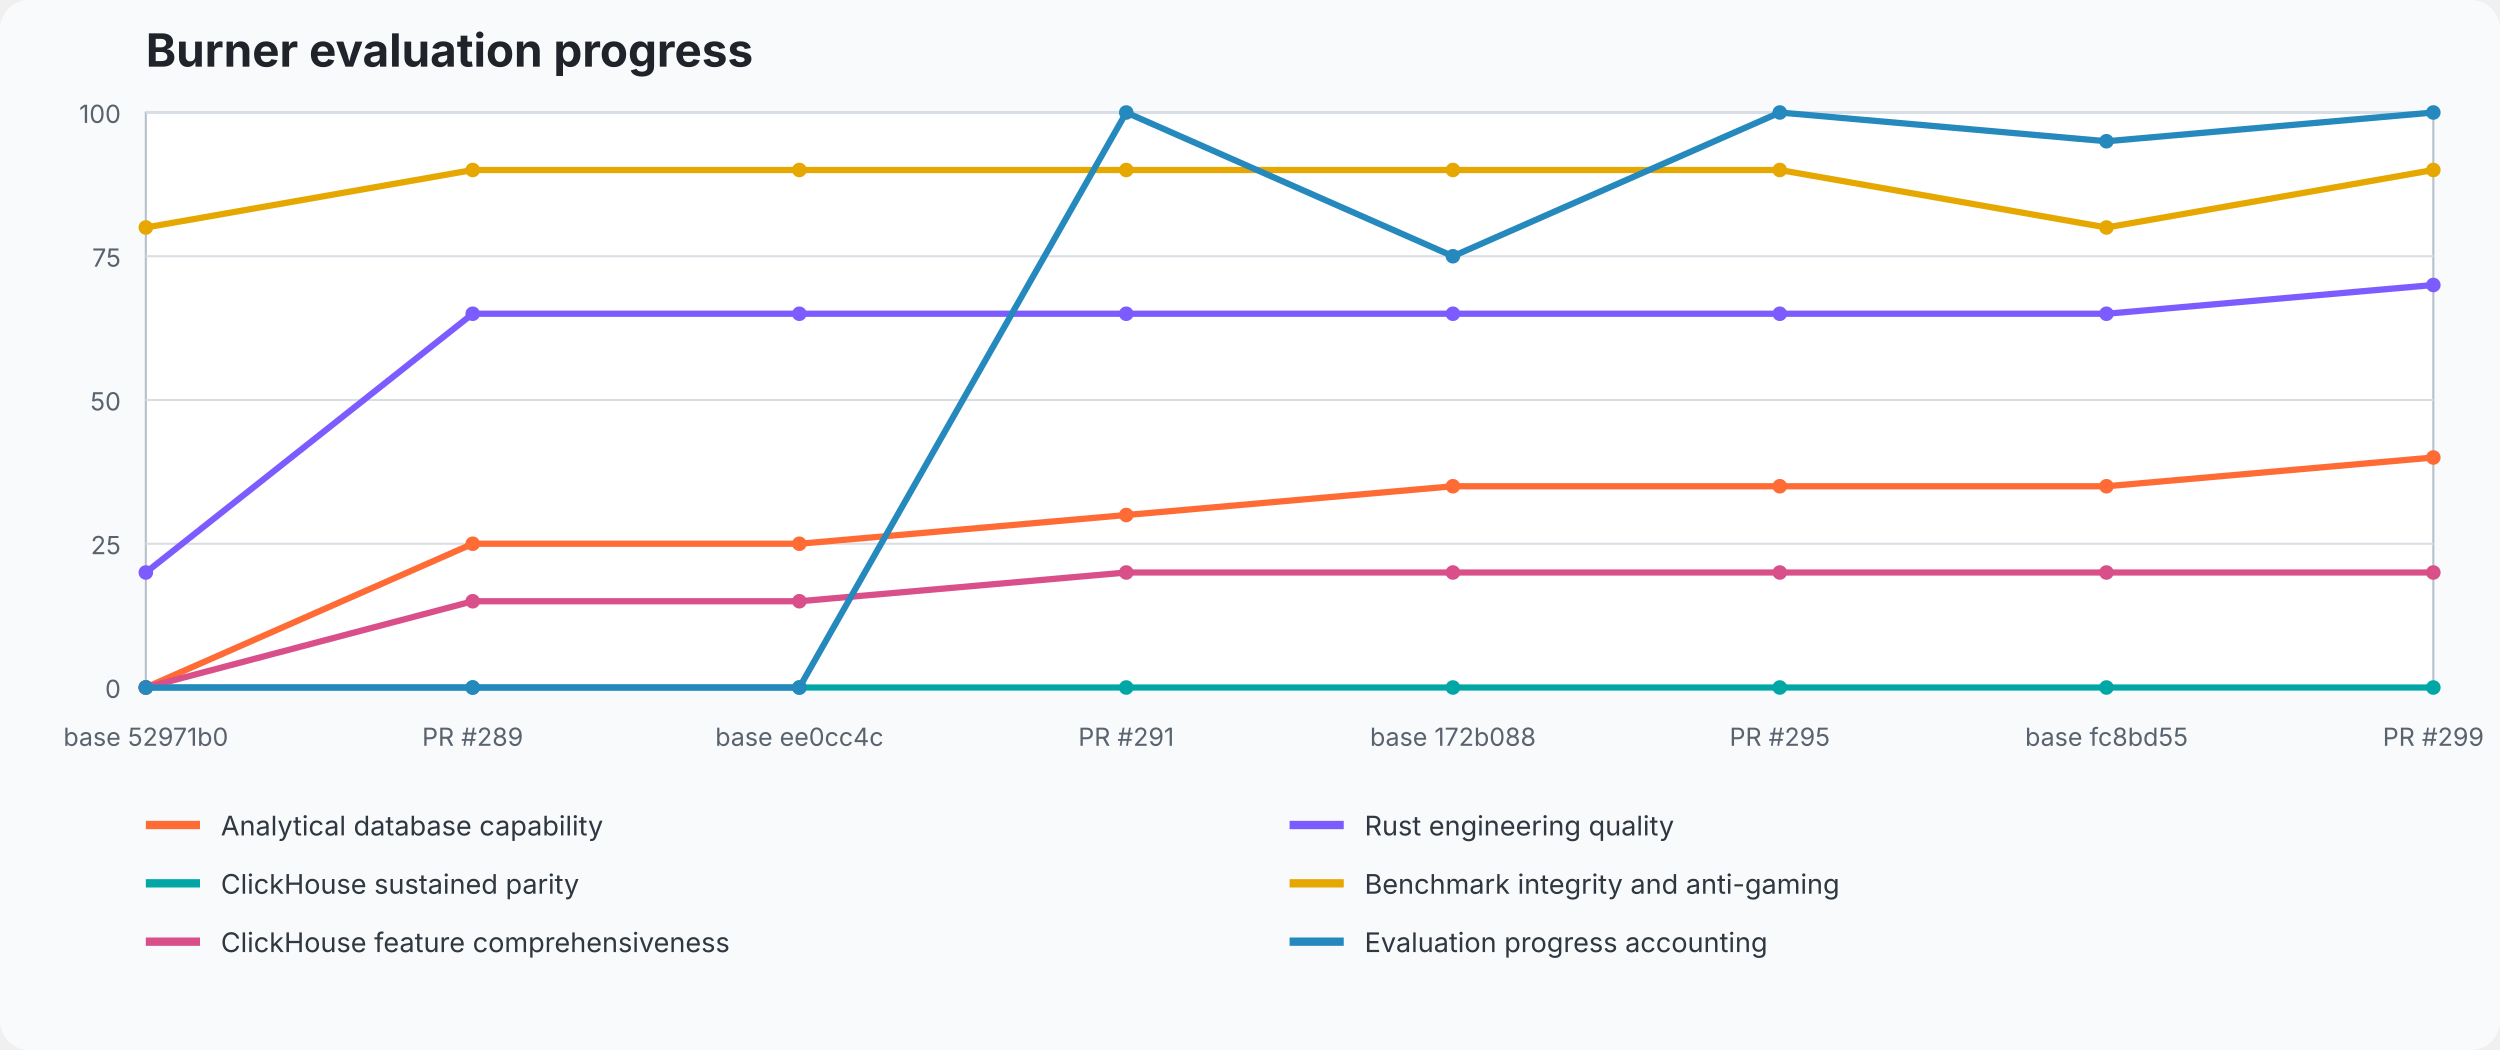
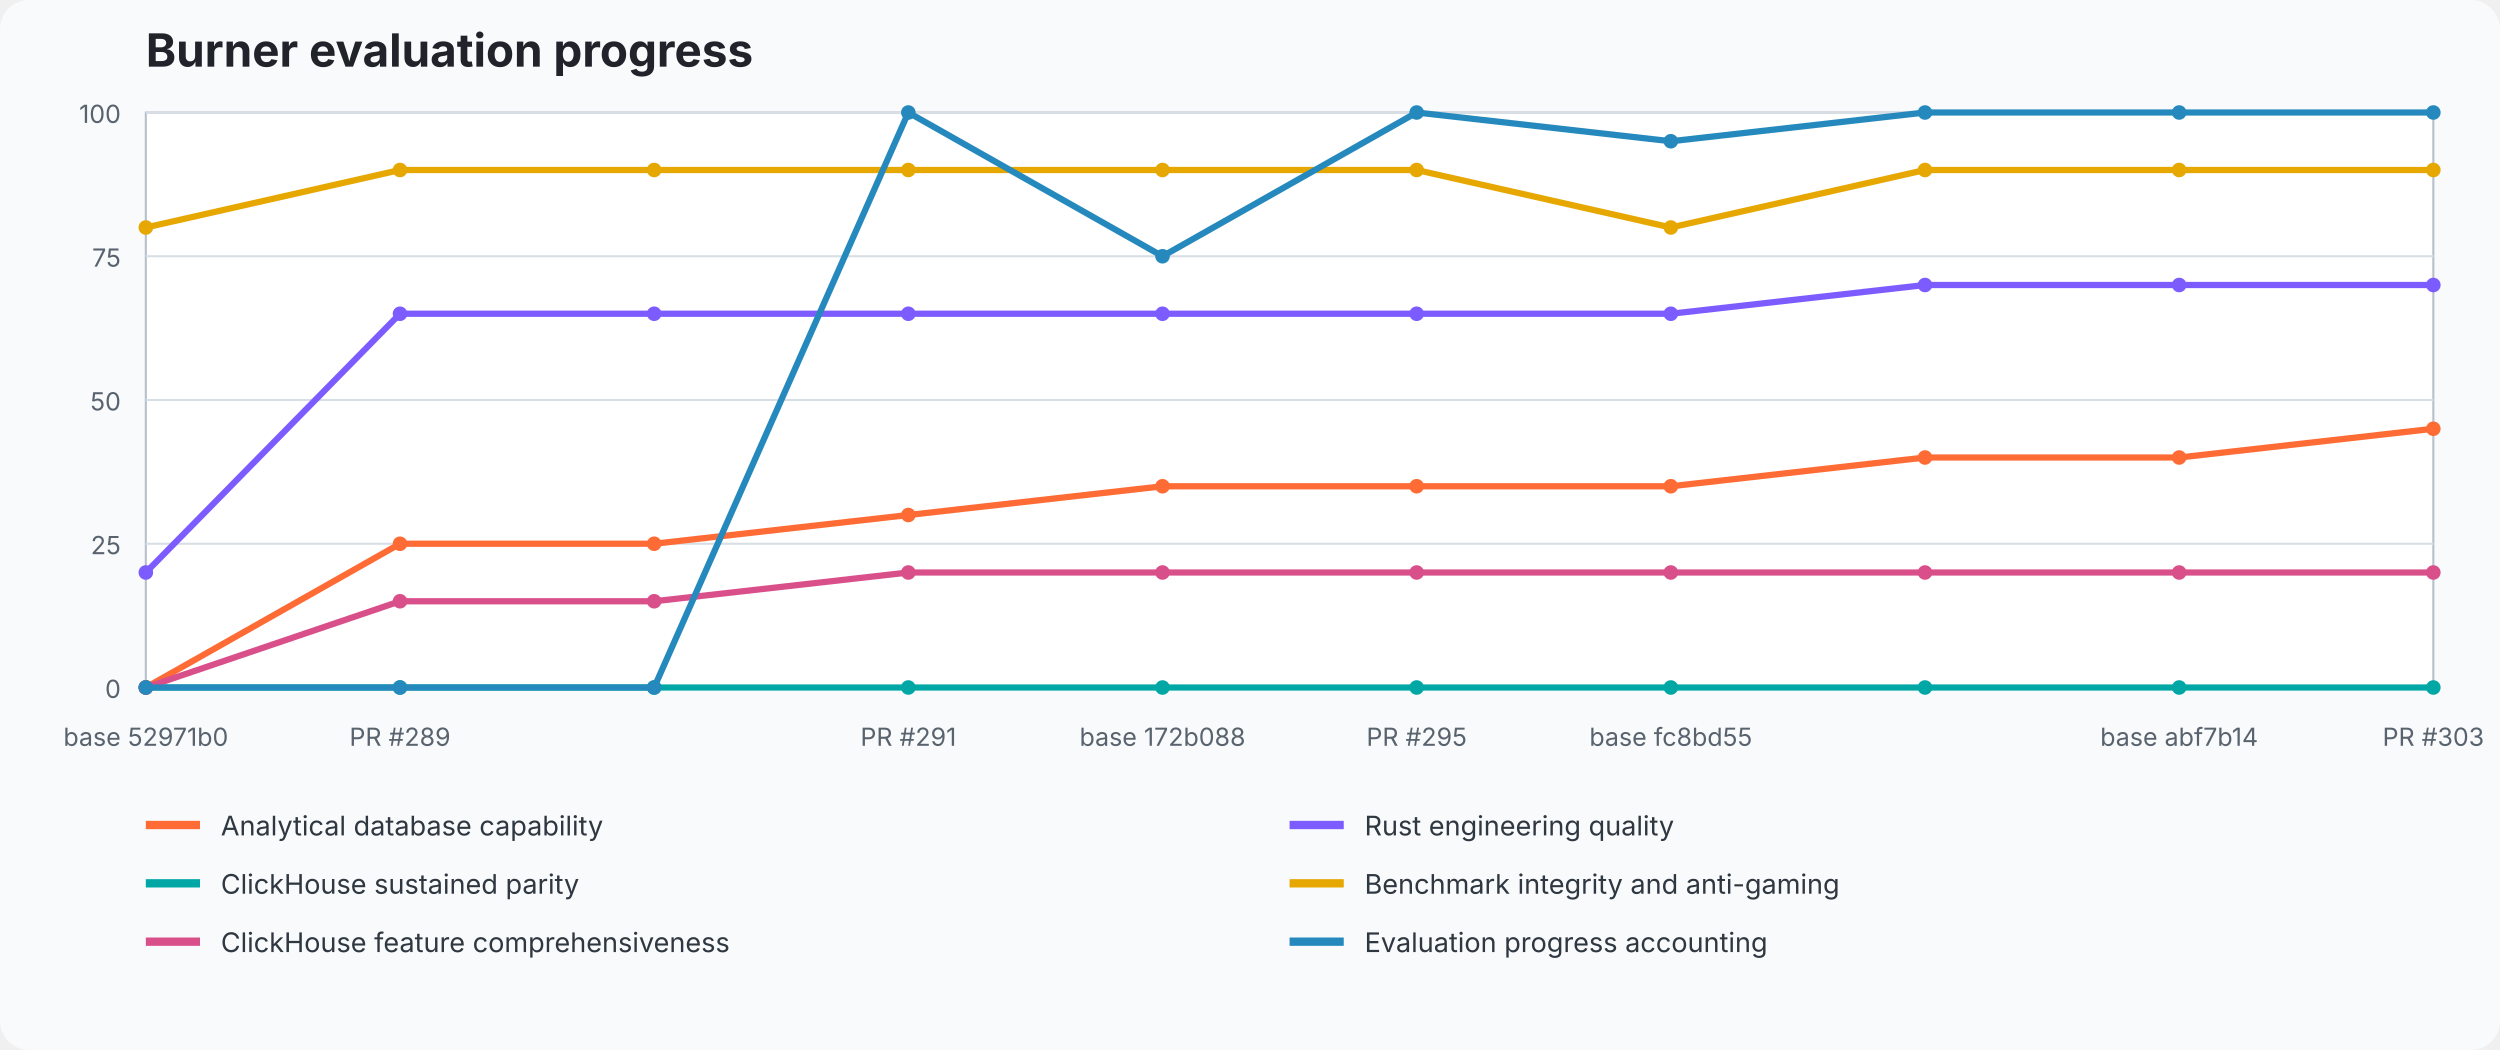
<svg xmlns="http://www.w3.org/2000/svg" width="1200" height="504" viewBox="0 0 1200 504" role="img" aria-labelledby="title desc">
  <style>text{font-family:ui-sans-serif,system-ui,-apple-system,BlinkMacSystemFont,"Segoe UI",sans-serif}.title{font-size:22px;font-weight:700;fill:#20242a}.axis{font-size:12px;fill:#59636e}.legend{font-size:13px;fill:#2f3740}.grid{stroke:#d8dee5;stroke-width:1}.plot{fill:#fff;stroke:#b7c0ca}</style>
  <rect width="100%" height="100%" fill="#f8fafc" rx="14" />
  <text x="70" y="32" class="title">Burner evaluation progress</text>
  <rect x="70" y="54" width="1098" height="276" class="plot" />
  <line x1="70" y1="330" x2="1168" y2="330" class="grid" />
  <text x="58" y="335" text-anchor="end" class="axis">0</text>
  <line x1="70" y1="261" x2="1168" y2="261" class="grid" />
  <text x="58" y="266" text-anchor="end" class="axis">25</text>
  <line x1="70" y1="192" x2="1168" y2="192" class="grid" />
  <text x="58" y="197" text-anchor="end" class="axis">50</text>
  <line x1="70" y1="123" x2="1168" y2="123" class="grid" />
  <text x="58" y="128" text-anchor="end" class="axis">75</text>
  <line x1="70" y1="54" x2="1168" y2="54" class="grid" />
  <text x="58" y="59" text-anchor="end" class="axis">100</text>
-   <polyline points="70.0,330.0 226.9,261.0 383.7,261.0 540.6,247.2 697.4,233.4 854.3,233.4 1011.1,233.4 1168.0,219.6" fill="none" stroke="#ff6b35" stroke-width="3" stroke-linejoin="round" stroke-linecap="round" />
+   <polyline points="70.0,330.0 192.0,261.0 314.0,261.0 436.0,247.2 558.0,233.4 680.0,233.4 802.0,233.4 924.0,219.6 1046.0,219.6 1168.0,205.8" fill="none" stroke="#ff6b35" stroke-width="3" stroke-linejoin="round" stroke-linecap="round" />
  <circle cx="70.0" cy="330.0" r="3.5" fill="#ff6b35" />
-   <circle cx="226.9" cy="261.0" r="3.5" fill="#ff6b35" />
-   <circle cx="383.7" cy="261.0" r="3.5" fill="#ff6b35" />
-   <circle cx="540.6" cy="247.2" r="3.5" fill="#ff6b35" />
-   <circle cx="697.4" cy="233.4" r="3.5" fill="#ff6b35" />
-   <circle cx="854.3" cy="233.4" r="3.5" fill="#ff6b35" />
-   <circle cx="1011.1" cy="233.4" r="3.5" fill="#ff6b35" />
-   <circle cx="1168.0" cy="219.6" r="3.5" fill="#ff6b35" />
-   <polyline points="70.0,274.8 226.9,150.6 383.7,150.6 540.6,150.6 697.4,150.6 854.3,150.6 1011.1,150.6 1168.0,136.8" fill="none" stroke="#7c5cff" stroke-width="3" stroke-linejoin="round" stroke-linecap="round" />
+   <circle cx="192.0" cy="261.0" r="3.5" fill="#ff6b35" />
+   <circle cx="314.0" cy="261.0" r="3.5" fill="#ff6b35" />
+   <circle cx="436.0" cy="247.2" r="3.5" fill="#ff6b35" />
+   <circle cx="558.0" cy="233.4" r="3.5" fill="#ff6b35" />
+   <circle cx="680.0" cy="233.4" r="3.5" fill="#ff6b35" />
+   <circle cx="802.0" cy="233.4" r="3.5" fill="#ff6b35" />
+   <circle cx="924.0" cy="219.6" r="3.5" fill="#ff6b35" />
+   <circle cx="1046.0" cy="219.6" r="3.5" fill="#ff6b35" />
+   <circle cx="1168.0" cy="205.8" r="3.5" fill="#ff6b35" />
+   <polyline points="70.0,274.8 192.0,150.6 314.0,150.6 436.0,150.6 558.0,150.6 680.0,150.6 802.0,150.6 924.0,136.8 1046.0,136.8 1168.0,136.8" fill="none" stroke="#7c5cff" stroke-width="3" stroke-linejoin="round" stroke-linecap="round" />
  <circle cx="70.0" cy="274.8" r="3.5" fill="#7c5cff" />
-   <circle cx="226.9" cy="150.6" r="3.5" fill="#7c5cff" />
-   <circle cx="383.7" cy="150.6" r="3.5" fill="#7c5cff" />
-   <circle cx="540.6" cy="150.6" r="3.5" fill="#7c5cff" />
-   <circle cx="697.4" cy="150.6" r="3.5" fill="#7c5cff" />
-   <circle cx="854.3" cy="150.6" r="3.5" fill="#7c5cff" />
-   <circle cx="1011.1" cy="150.6" r="3.5" fill="#7c5cff" />
+   <circle cx="192.0" cy="150.6" r="3.5" fill="#7c5cff" />
+   <circle cx="314.0" cy="150.6" r="3.5" fill="#7c5cff" />
+   <circle cx="436.0" cy="150.6" r="3.5" fill="#7c5cff" />
+   <circle cx="558.0" cy="150.6" r="3.5" fill="#7c5cff" />
+   <circle cx="680.0" cy="150.6" r="3.5" fill="#7c5cff" />
+   <circle cx="802.0" cy="150.6" r="3.5" fill="#7c5cff" />
+   <circle cx="924.0" cy="136.8" r="3.5" fill="#7c5cff" />
+   <circle cx="1046.0" cy="136.8" r="3.5" fill="#7c5cff" />
  <circle cx="1168.0" cy="136.8" r="3.5" fill="#7c5cff" />
-   <polyline points="70.0,330.0 226.9,330.0 383.7,330.0 540.6,330.0 697.4,330.0 854.3,330.0 1011.1,330.0 1168.0,330.0" fill="none" stroke="#00a7a5" stroke-width="3" stroke-linejoin="round" stroke-linecap="round" />
+   <polyline points="70.0,330.0 192.0,330.0 314.0,330.0 436.0,330.0 558.0,330.0 680.0,330.0 802.0,330.0 924.0,330.0 1046.0,330.0 1168.0,330.0" fill="none" stroke="#00a7a5" stroke-width="3" stroke-linejoin="round" stroke-linecap="round" />
  <circle cx="70.0" cy="330.0" r="3.5" fill="#00a7a5" />
-   <circle cx="226.9" cy="330.0" r="3.5" fill="#00a7a5" />
-   <circle cx="383.7" cy="330.0" r="3.5" fill="#00a7a5" />
-   <circle cx="540.6" cy="330.0" r="3.5" fill="#00a7a5" />
-   <circle cx="697.4" cy="330.0" r="3.5" fill="#00a7a5" />
-   <circle cx="854.3" cy="330.0" r="3.5" fill="#00a7a5" />
-   <circle cx="1011.1" cy="330.0" r="3.5" fill="#00a7a5" />
+   <circle cx="192.0" cy="330.0" r="3.5" fill="#00a7a5" />
+   <circle cx="314.0" cy="330.0" r="3.5" fill="#00a7a5" />
+   <circle cx="436.0" cy="330.0" r="3.5" fill="#00a7a5" />
+   <circle cx="558.0" cy="330.0" r="3.5" fill="#00a7a5" />
+   <circle cx="680.0" cy="330.0" r="3.5" fill="#00a7a5" />
+   <circle cx="802.0" cy="330.0" r="3.5" fill="#00a7a5" />
+   <circle cx="924.0" cy="330.0" r="3.5" fill="#00a7a5" />
+   <circle cx="1046.0" cy="330.0" r="3.5" fill="#00a7a5" />
  <circle cx="1168.0" cy="330.0" r="3.5" fill="#00a7a5" />
-   <polyline points="70.0,109.2 226.9,81.6 383.7,81.6 540.6,81.6 697.4,81.6 854.3,81.6 1011.1,109.2 1168.0,81.6" fill="none" stroke="#e6a700" stroke-width="3" stroke-linejoin="round" stroke-linecap="round" />
+   <polyline points="70.0,109.2 192.0,81.6 314.0,81.6 436.0,81.6 558.0,81.6 680.0,81.6 802.0,109.2 924.0,81.6 1046.0,81.6 1168.0,81.6" fill="none" stroke="#e6a700" stroke-width="3" stroke-linejoin="round" stroke-linecap="round" />
  <circle cx="70.0" cy="109.2" r="3.5" fill="#e6a700" />
-   <circle cx="226.9" cy="81.6" r="3.5" fill="#e6a700" />
-   <circle cx="383.7" cy="81.6" r="3.5" fill="#e6a700" />
-   <circle cx="540.6" cy="81.6" r="3.5" fill="#e6a700" />
-   <circle cx="697.4" cy="81.6" r="3.5" fill="#e6a700" />
-   <circle cx="854.3" cy="81.6" r="3.5" fill="#e6a700" />
-   <circle cx="1011.1" cy="109.2" r="3.5" fill="#e6a700" />
+   <circle cx="192.0" cy="81.6" r="3.5" fill="#e6a700" />
+   <circle cx="314.0" cy="81.6" r="3.5" fill="#e6a700" />
+   <circle cx="436.0" cy="81.6" r="3.5" fill="#e6a700" />
+   <circle cx="558.0" cy="81.6" r="3.5" fill="#e6a700" />
+   <circle cx="680.0" cy="81.6" r="3.5" fill="#e6a700" />
+   <circle cx="802.0" cy="109.2" r="3.5" fill="#e6a700" />
+   <circle cx="924.0" cy="81.6" r="3.5" fill="#e6a700" />
+   <circle cx="1046.0" cy="81.6" r="3.5" fill="#e6a700" />
  <circle cx="1168.0" cy="81.6" r="3.5" fill="#e6a700" />
-   <polyline points="70.0,330.0 226.9,288.6 383.7,288.6 540.6,274.8 697.4,274.8 854.3,274.8 1011.1,274.8 1168.0,274.8" fill="none" stroke="#d94f8a" stroke-width="3" stroke-linejoin="round" stroke-linecap="round" />
+   <polyline points="70.0,330.0 192.0,288.6 314.0,288.6 436.0,274.8 558.0,274.8 680.0,274.8 802.0,274.8 924.0,274.8 1046.0,274.8 1168.0,274.8" fill="none" stroke="#d94f8a" stroke-width="3" stroke-linejoin="round" stroke-linecap="round" />
  <circle cx="70.0" cy="330.0" r="3.5" fill="#d94f8a" />
-   <circle cx="226.9" cy="288.6" r="3.5" fill="#d94f8a" />
-   <circle cx="383.7" cy="288.6" r="3.5" fill="#d94f8a" />
-   <circle cx="540.6" cy="274.8" r="3.5" fill="#d94f8a" />
-   <circle cx="697.4" cy="274.8" r="3.5" fill="#d94f8a" />
-   <circle cx="854.3" cy="274.8" r="3.5" fill="#d94f8a" />
-   <circle cx="1011.1" cy="274.8" r="3.5" fill="#d94f8a" />
+   <circle cx="192.0" cy="288.6" r="3.5" fill="#d94f8a" />
+   <circle cx="314.0" cy="288.6" r="3.5" fill="#d94f8a" />
+   <circle cx="436.0" cy="274.8" r="3.5" fill="#d94f8a" />
+   <circle cx="558.0" cy="274.8" r="3.5" fill="#d94f8a" />
+   <circle cx="680.0" cy="274.8" r="3.5" fill="#d94f8a" />
+   <circle cx="802.0" cy="274.8" r="3.5" fill="#d94f8a" />
+   <circle cx="924.0" cy="274.8" r="3.5" fill="#d94f8a" />
+   <circle cx="1046.0" cy="274.8" r="3.5" fill="#d94f8a" />
  <circle cx="1168.0" cy="274.8" r="3.5" fill="#d94f8a" />
-   <polyline points="70.0,330.0 226.9,330.0 383.7,330.0 540.6,54.0 697.4,123.0 854.3,54.0 1011.1,67.8 1168.0,54.0" fill="none" stroke="#2589bd" stroke-width="3" stroke-linejoin="round" stroke-linecap="round" />
+   <polyline points="70.0,330.0 192.0,330.0 314.0,330.0 436.0,54.0 558.0,123.0 680.0,54.0 802.0,67.8 924.0,54.0 1046.0,54.0 1168.0,54.0" fill="none" stroke="#2589bd" stroke-width="3" stroke-linejoin="round" stroke-linecap="round" />
  <circle cx="70.0" cy="330.0" r="3.5" fill="#2589bd" />
-   <circle cx="226.9" cy="330.0" r="3.5" fill="#2589bd" />
-   <circle cx="383.7" cy="330.0" r="3.5" fill="#2589bd" />
-   <circle cx="540.6" cy="54.0" r="3.5" fill="#2589bd" />
-   <circle cx="697.4" cy="123.0" r="3.5" fill="#2589bd" />
-   <circle cx="854.3" cy="54.0" r="3.5" fill="#2589bd" />
-   <circle cx="1011.1" cy="67.8" r="3.5" fill="#2589bd" />
+   <circle cx="192.0" cy="330.0" r="3.5" fill="#2589bd" />
+   <circle cx="314.0" cy="330.0" r="3.5" fill="#2589bd" />
+   <circle cx="436.0" cy="54.0" r="3.5" fill="#2589bd" />
+   <circle cx="558.0" cy="123.0" r="3.5" fill="#2589bd" />
+   <circle cx="680.0" cy="54.0" r="3.5" fill="#2589bd" />
+   <circle cx="802.0" cy="67.8" r="3.5" fill="#2589bd" />
+   <circle cx="924.0" cy="54.0" r="3.5" fill="#2589bd" />
+   <circle cx="1046.0" cy="54.0" r="3.5" fill="#2589bd" />
  <circle cx="1168.0" cy="54.0" r="3.5" fill="#2589bd" />
  <text x="70" y="358" text-anchor="middle" class="axis">base 52971b0</text>
-   <text x="226.857" y="358" text-anchor="middle" class="axis">PR #289</text>
-   <text x="383.714" y="358" text-anchor="middle" class="axis">base ee0cc4c</text>
-   <text x="540.571" y="358" text-anchor="middle" class="axis">PR #291</text>
-   <text x="697.429" y="358" text-anchor="middle" class="axis">base 172b088</text>
-   <text x="854.286" y="358" text-anchor="middle" class="axis">PR #295</text>
-   <text x="1011.143" y="358" text-anchor="middle" class="axis">base fc8bd55</text>
-   <text x="1168" y="358" text-anchor="middle" class="axis">PR #299</text>
+   <text x="192" y="358" text-anchor="middle" class="axis">PR #289</text>
+   <text x="436" y="358" text-anchor="middle" class="axis">PR #291</text>
+   <text x="558" y="358" text-anchor="middle" class="axis">base 172b088</text>
+   <text x="680" y="358" text-anchor="middle" class="axis">PR #295</text>
+   <text x="802" y="358" text-anchor="middle" class="axis">base fc8bd55</text>
+   <text x="1046" y="358" text-anchor="middle" class="axis">base abf7b14</text>
+   <text x="1168" y="358" text-anchor="middle" class="axis">PR #303</text>
  <line x1="70" y1="396" x2="96" y2="396" stroke="#ff6b35" stroke-width="4" />
  <text x="106" y="401" class="legend">Analytical database capability</text>
  <line x1="619" y1="396" x2="645" y2="396" stroke="#7c5cff" stroke-width="4" />
  <text x="655" y="401" class="legend">Rust engineering quality</text>
  <line x1="70" y1="424" x2="96" y2="424" stroke="#00a7a5" stroke-width="4" />
  <text x="106" y="429" class="legend">ClickHouse sustained parity</text>
  <line x1="619" y1="424" x2="645" y2="424" stroke="#e6a700" stroke-width="4" />
  <text x="655" y="429" class="legend">Benchmark integrity and anti-gaming</text>
  <line x1="70" y1="452" x2="96" y2="452" stroke="#d94f8a" stroke-width="4" />
  <text x="106" y="457" class="legend">ClickHouse feature comprehensiveness</text>
  <line x1="619" y1="452" x2="645" y2="452" stroke="#2589bd" stroke-width="4" />
  <text x="655" y="457" class="legend">Evaluation progress accounting</text>
</svg>
